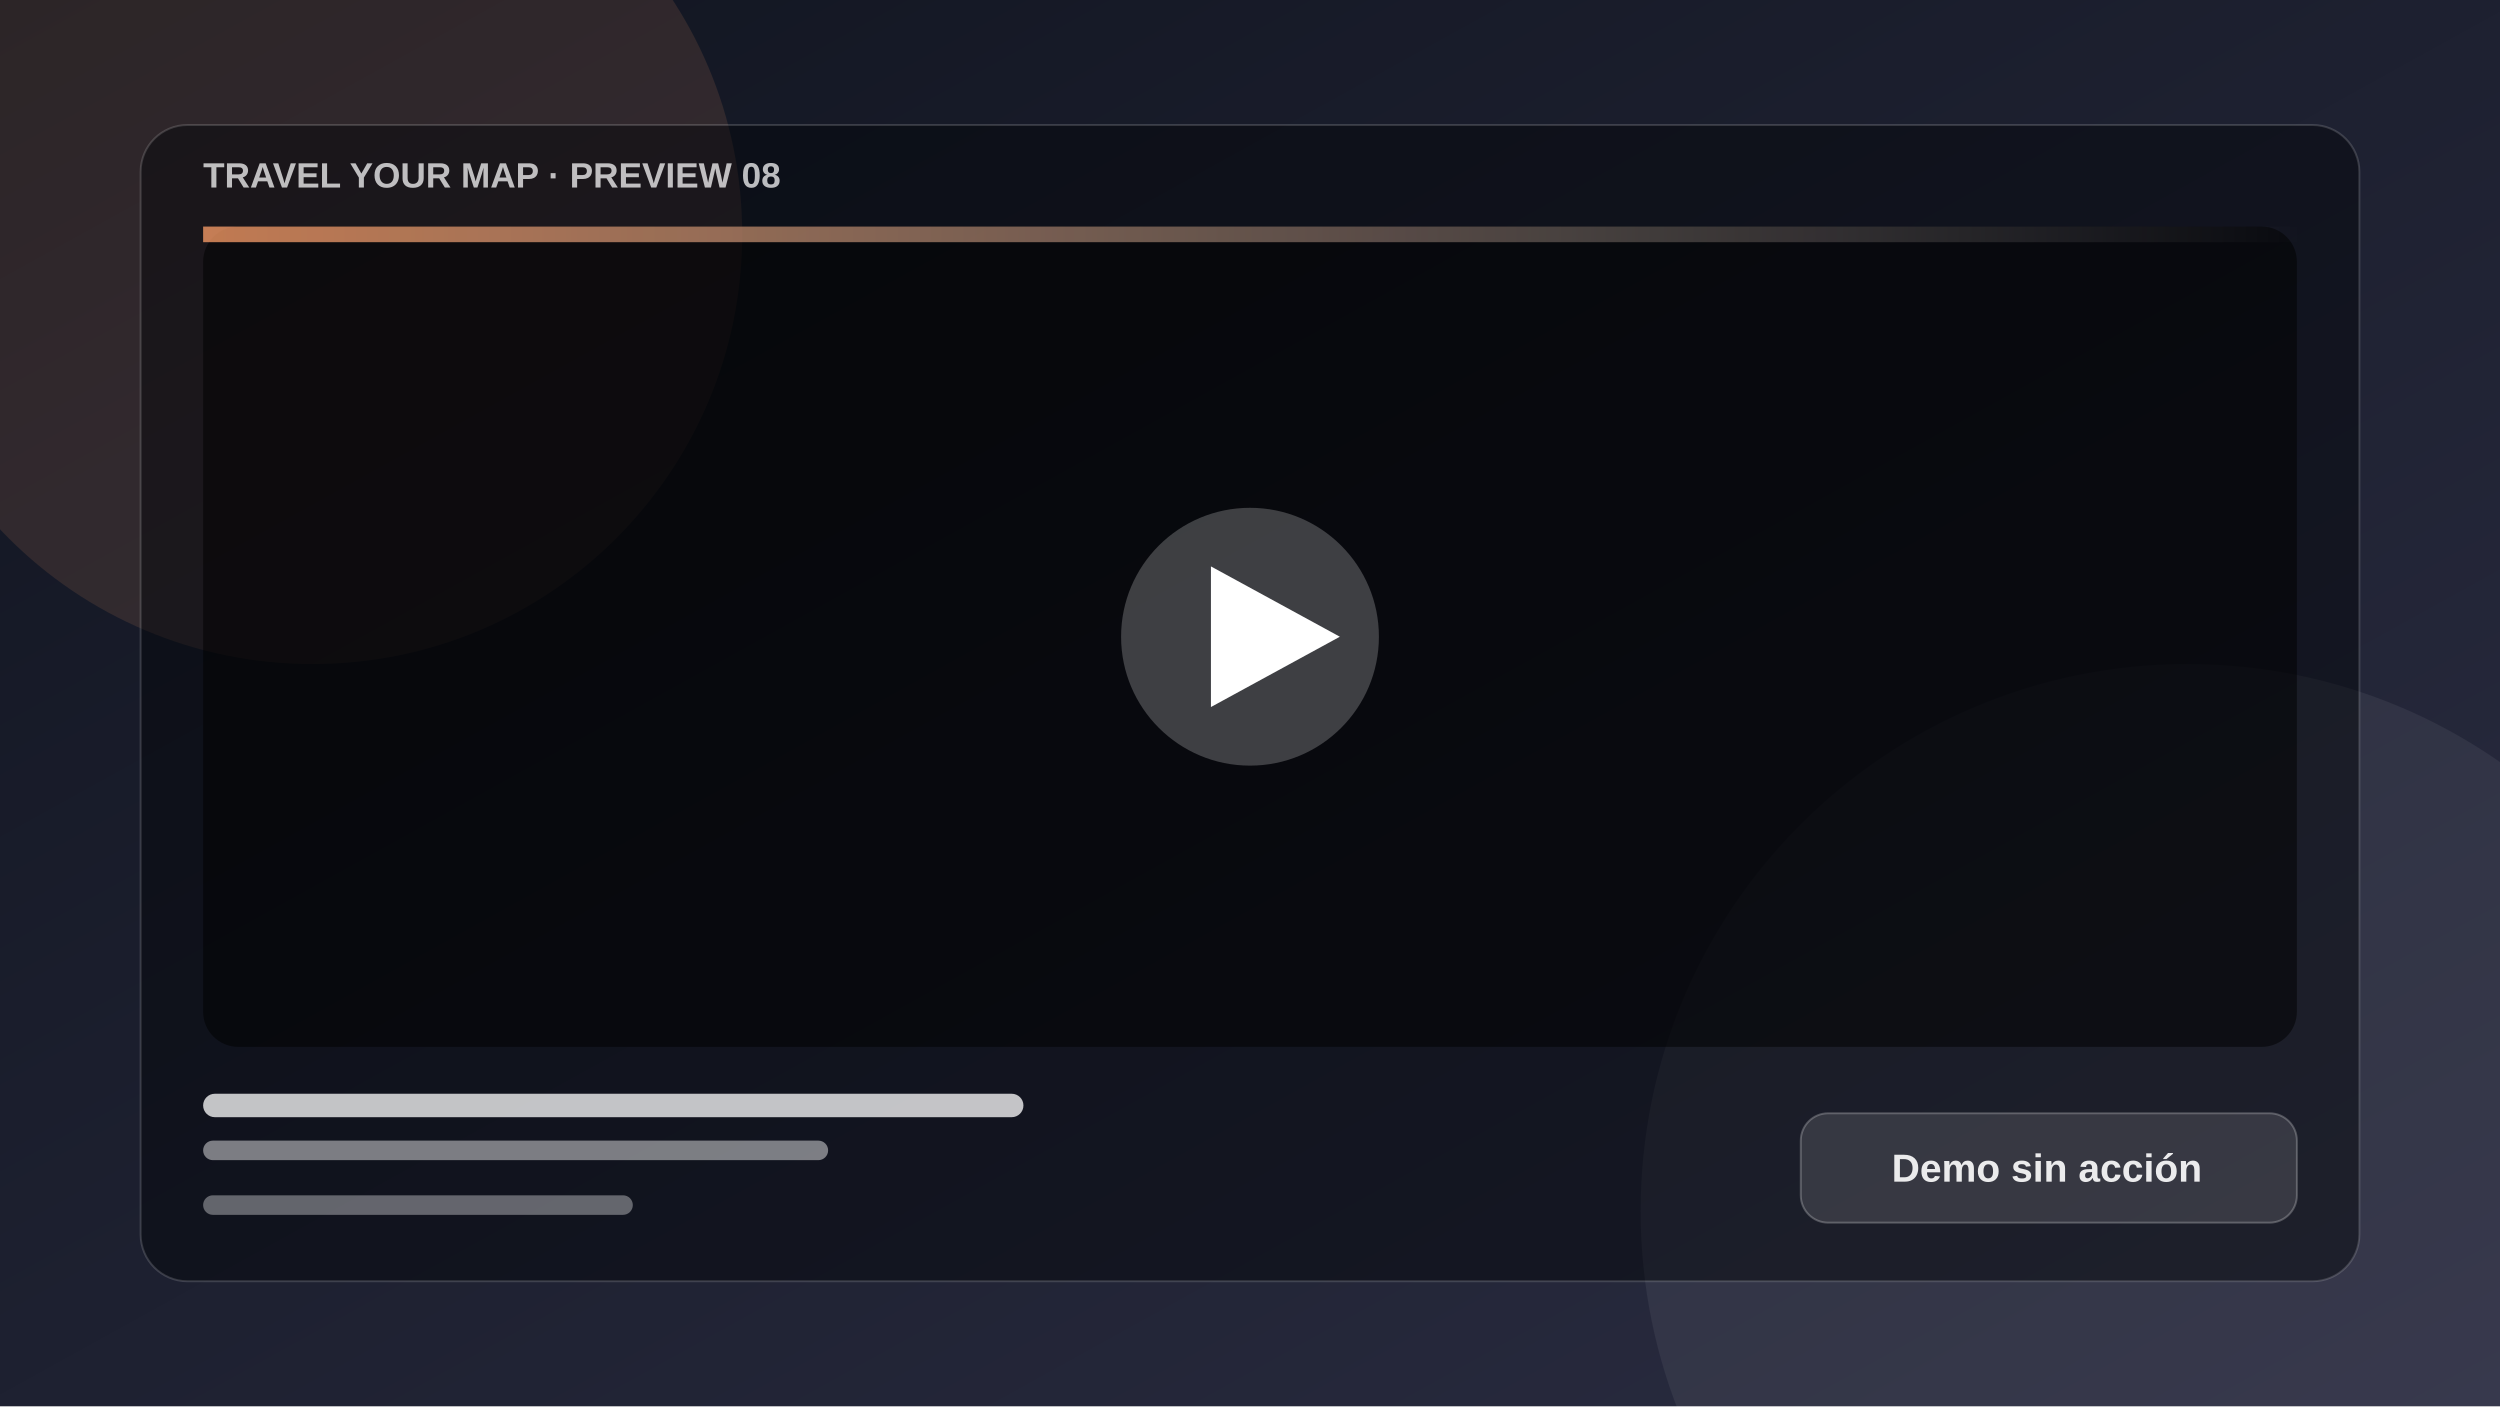
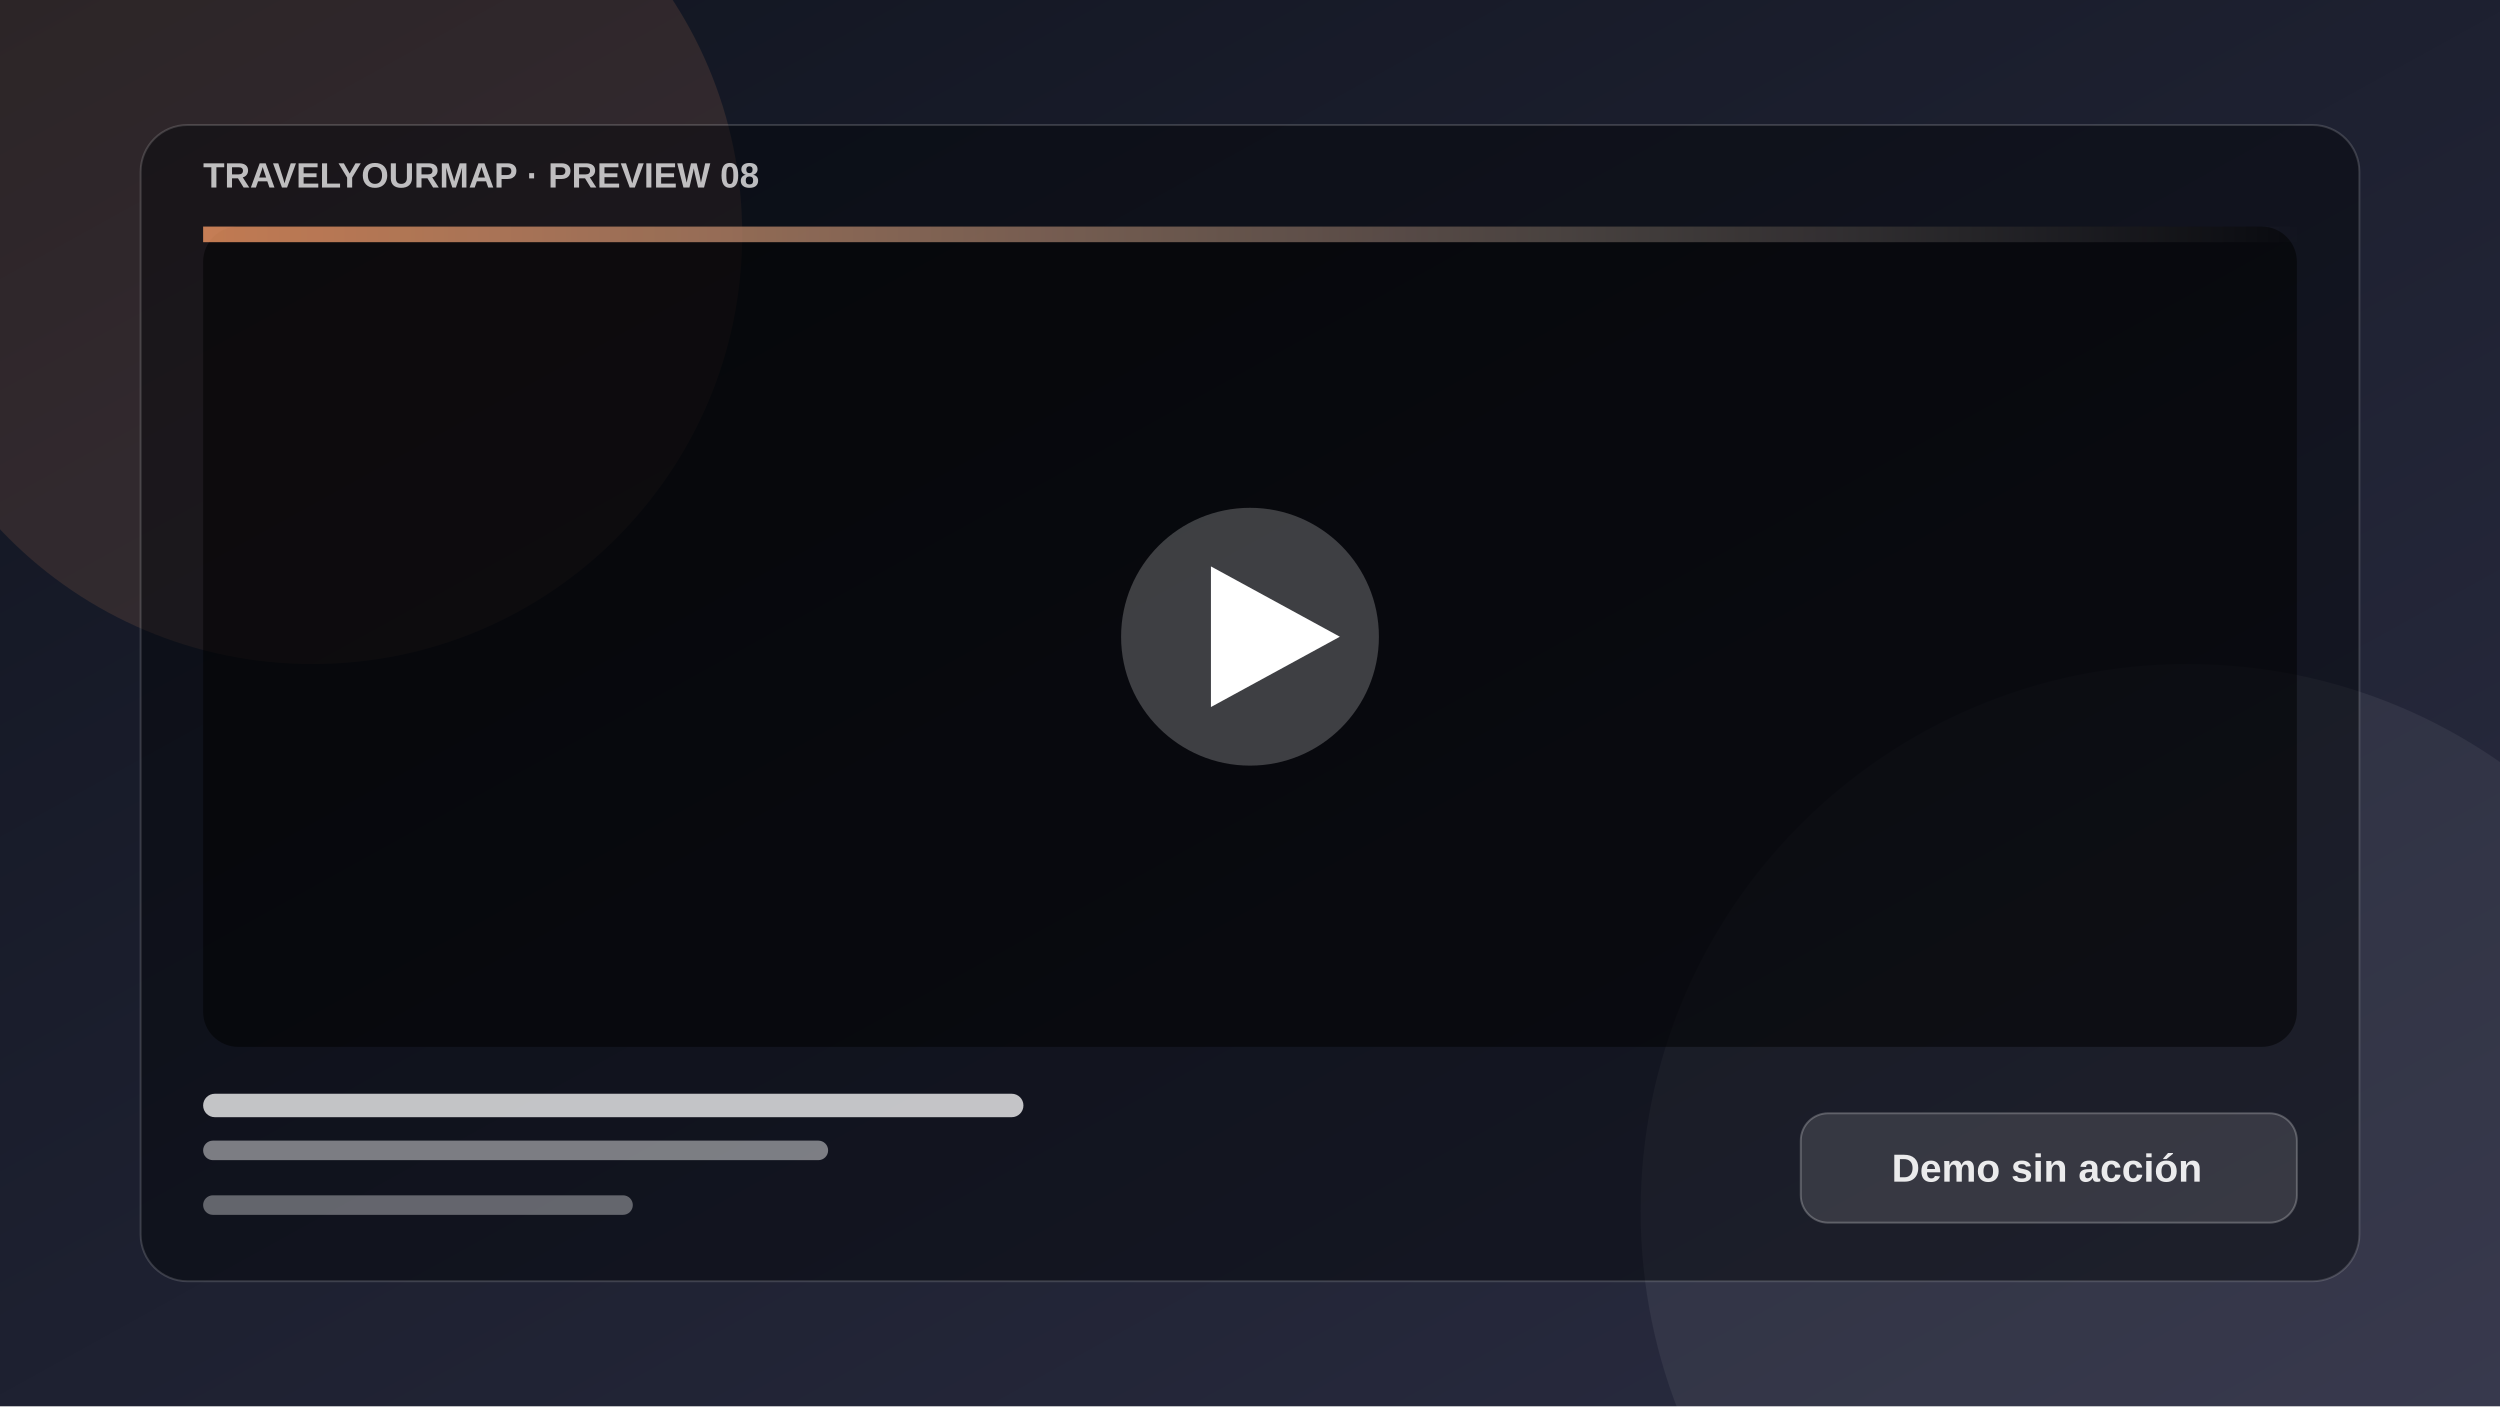
<svg xmlns="http://www.w3.org/2000/svg" width="1280" height="720" viewBox="0 0 1280 720" role="img" aria-label="Travel Demo Preview 08">
  <defs>
    <linearGradient id="bg-08" x1="0" y1="0" x2="1" y2="1">
      <stop offset="0%" stop-color="#10141f" />
      <stop offset="100%" stop-color="#2b2d42" />
    </linearGradient>
    <linearGradient id="glow-08" x1="0" y1="0" x2="1" y2="0">
      <stop offset="0%" stop-color="#ff9f68" stop-opacity="0.75" />
      <stop offset="100%" stop-color="#ffffff" stop-opacity="0" />
    </linearGradient>
  </defs>
  <rect width="1280" height="720" fill="url(#bg-08)" />
  <circle cx="160" cy="120" r="220" fill="#ff9f68" fill-opacity="0.12" />
  <circle cx="1120" cy="620" r="280" fill="#ffffff" fill-opacity="0.06" />
  <rect x="72" y="64" width="1136" height="592" rx="24" fill="#03060a" fill-opacity="0.48" stroke="#ffffff" stroke-opacity="0.16" />
  <rect x="104" y="116" width="1072" height="420" rx="18" fill="#000000" fill-opacity="0.52" />
  <rect x="104" y="116" width="1072" height="8" fill="url(#glow-08)" />
  <circle cx="640" cy="326" r="66" fill="#ffffff" fill-opacity="0.22" />
  <polygon points="620,290 620,362 686,326" fill="#ffffff" />
  <rect x="104" y="560" width="420" height="12" rx="6" fill="#ffffff" fill-opacity="0.75" />
  <rect x="104" y="584" width="320" height="10" rx="5" fill="#ffffff" fill-opacity="0.45" />
  <rect x="104" y="612" width="220" height="10" rx="5" fill="#ffffff" fill-opacity="0.35" />
  <rect x="922" y="570" width="254" height="56" rx="14" fill="#ffffff" fill-opacity="0.12" stroke="#ffffff" stroke-opacity="0.24" />
  <text x="1048" y="605" text-anchor="middle" font-family="Arial, sans-serif" font-size="20" font-weight="700" fill="#ffffff" fill-opacity="0.9">Demo sin acción</text>
-   <text x="104" y="96" font-family="Arial, sans-serif" font-size="18" font-weight="700" fill="#ffffff" fill-opacity="0.72">TRAVEL YOUR MAP · PREVIEW 08</text>
+   <text x="104" y="96" font-family="Arial, sans-serif" font-size="18" font-weight="700" fill="#ffffff" fill-opacity="0.72">TRAVELYOURMAP · PREVIEW 08</text>
</svg>
